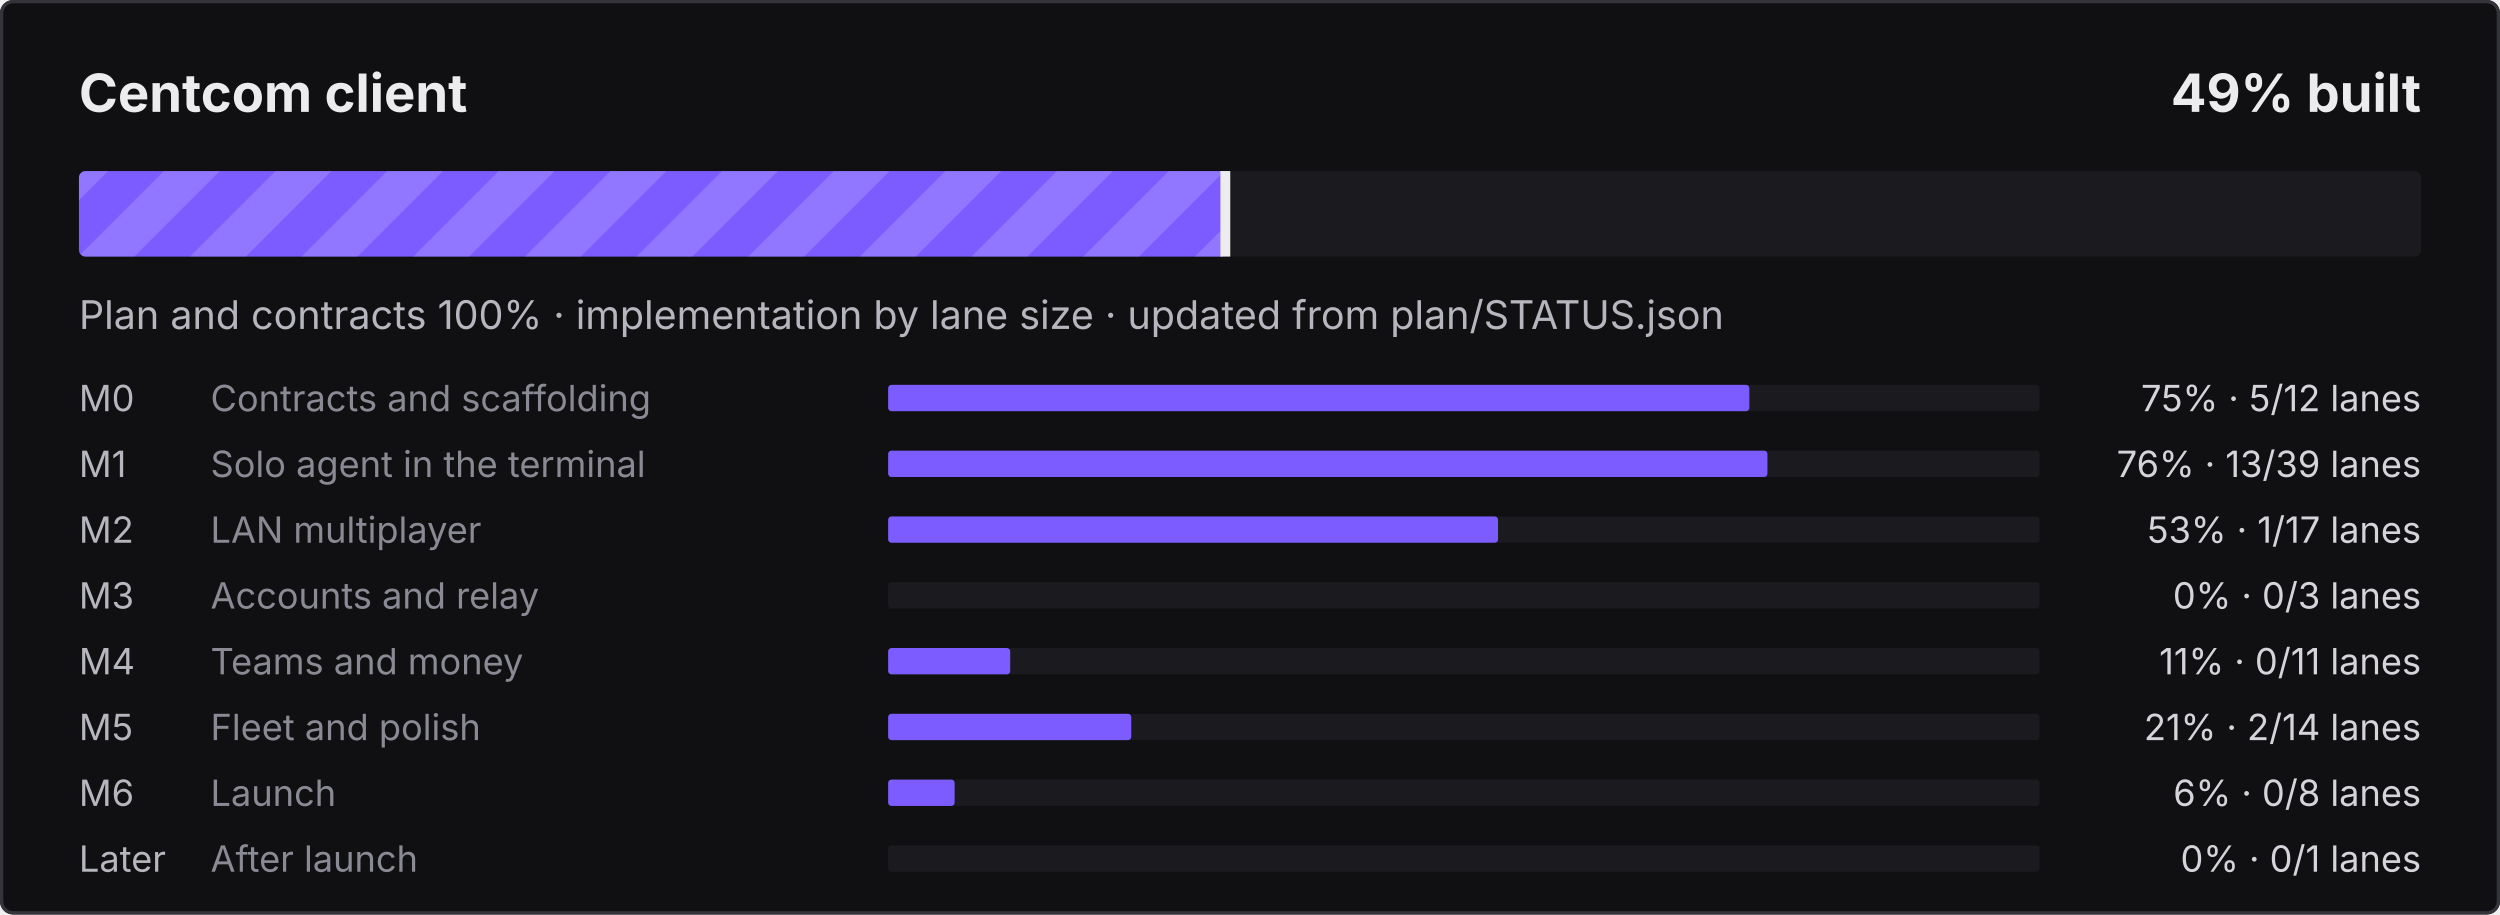
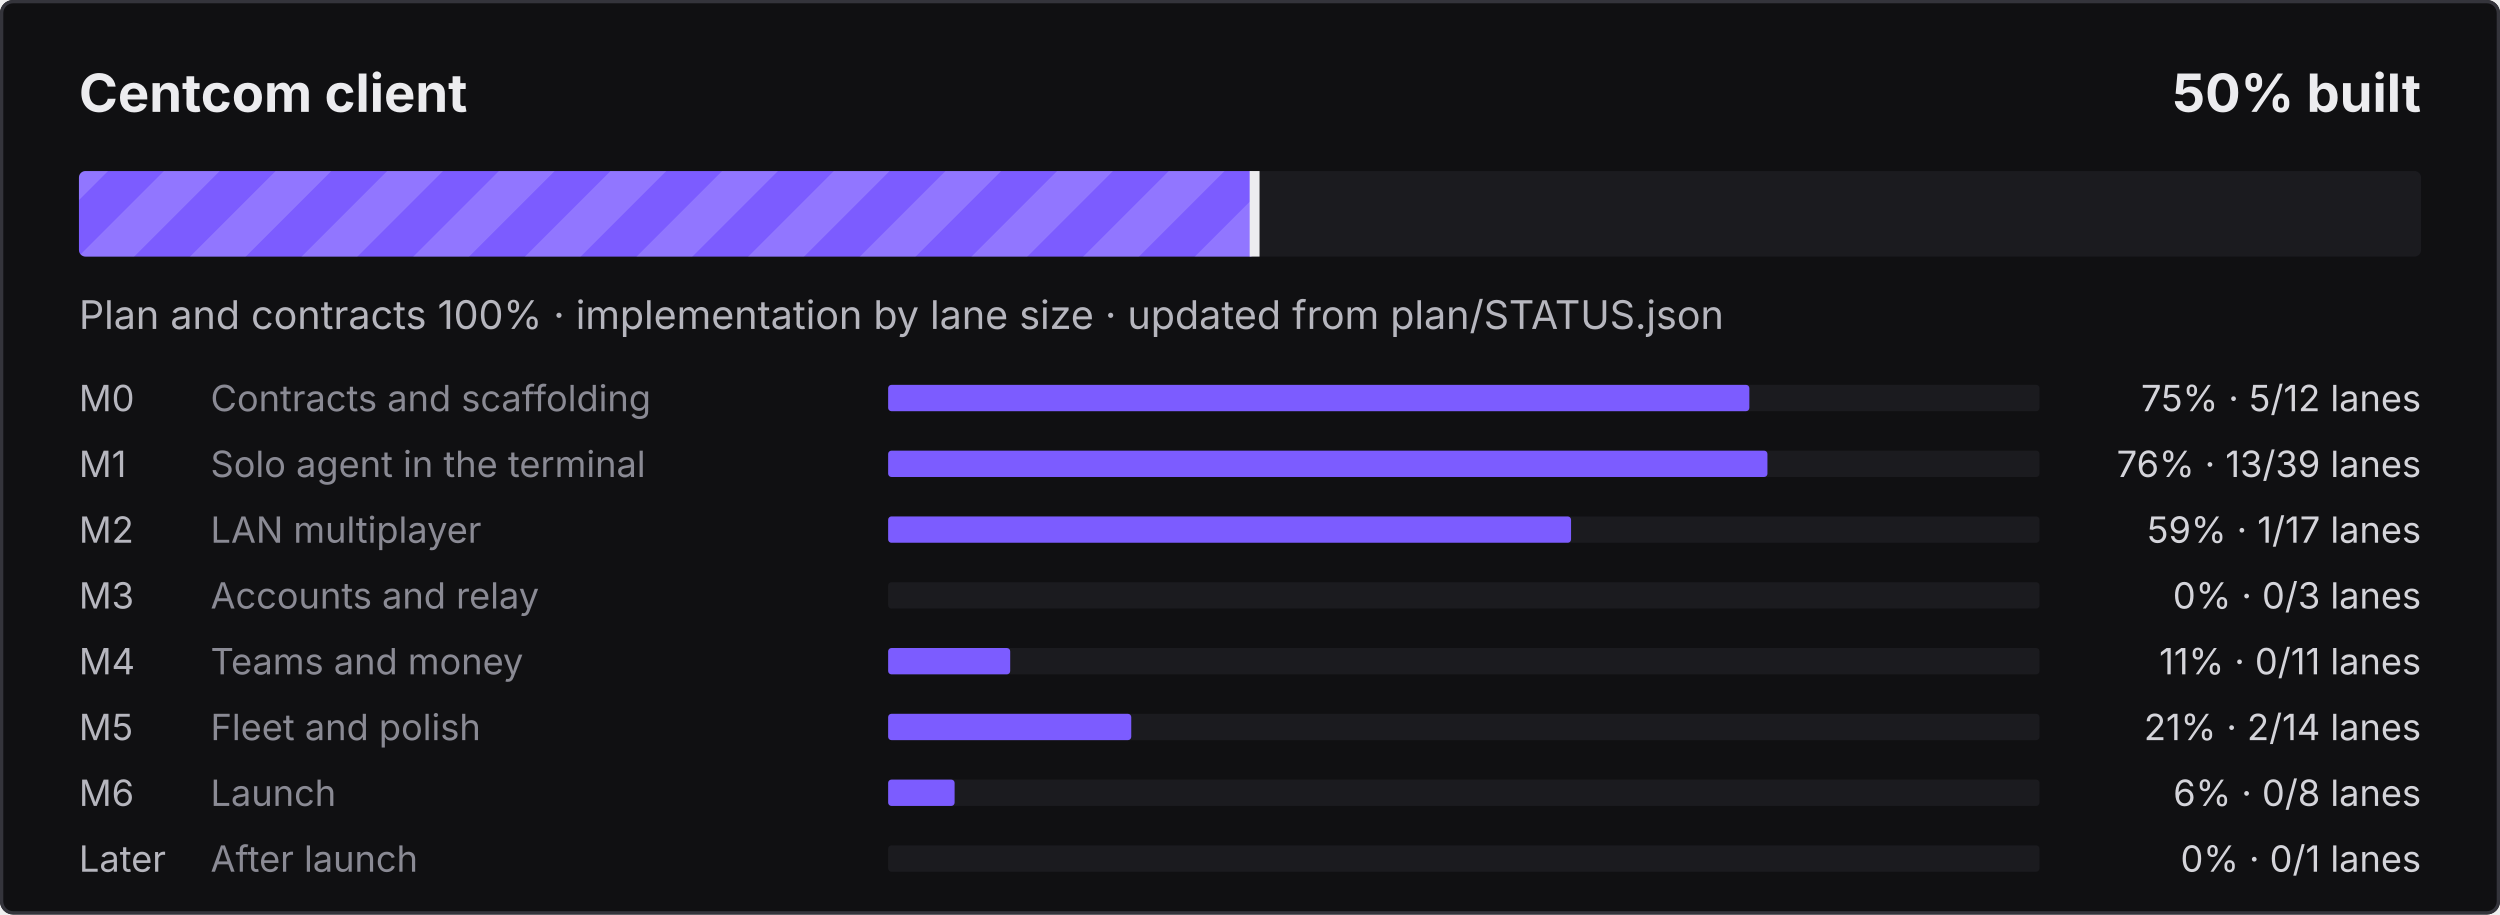
- <svg xmlns="http://www.w3.org/2000/svg" width="760" height="278" viewBox="0 0 760 278" role="img" aria-label="Centcom client: 49% built">
+ <svg xmlns="http://www.w3.org/2000/svg" width="760" height="278" viewBox="0 0 760 278" role="img" aria-label="Centcom client: 50% built">
  <defs>
    <pattern id="s" width="24" height="24" patternUnits="userSpaceOnUse" patternTransform="rotate(45)">
      <rect width="12" height="24" fill="#fff" fill-opacity=".16" />
    </pattern>
    <clipPath id="c">
      <rect x="24" y="52" width="712" height="26" rx="2" />
    </clipPath>
  </defs>
  <style>@keyframes mv{to{transform:translateX(24px)}}
.st{animation:mv .9s linear infinite}text{font-family:ui-sans-serif,system-ui,-apple-system,"Segoe UI",sans-serif}
@media (prefers-reduced-motion:reduce){.st{animation:none}}</style>
  <rect width="760" height="278" rx="4" fill="#101012" />
  <rect x=".5" y=".5" width="759" height="277" rx="3.5" fill="none" stroke="#34343B" />
  <text x="24" y="34" fill="#ECECEF" font-size="16" font-weight="700">Centcom client</text>
-   <text x="736" y="34" fill="#ECECEF" font-size="16" font-weight="700" text-anchor="end">49% built</text>
+   <text x="736" y="34" fill="#ECECEF" font-size="16" font-weight="700" text-anchor="end">50% built</text>
  <rect x="24" y="52" width="712" height="26" rx="2" fill="#1B1B1F" />
  <clipPath id="cf">
-     <rect x="24" y="52" width="349.0" height="26" rx="2" />
+     <rect x="24" y="52" width="357.9" height="26" rx="2" />
  </clipPath>
  <g clip-path="url(#cf)">
-     <rect x="24" y="52" width="349.0" height="26" fill="#7C5CFF" />
-     <rect x="0" y="52" width="397.0" height="26" fill="url(#s)" class="st" />
+     <rect x="24" y="52" width="357.9" height="26" fill="#7C5CFF" />
+     <rect x="0" y="52" width="405.9" height="26" fill="url(#s)" class="st" />
  </g>
-   <rect x="371.0" y="52" width="3" height="26" fill="#ECECEF" />
+   <rect x="379.9" y="52" width="3" height="26" fill="#ECECEF" />
  <text x="24" y="100" fill="#B6B6BE" font-size="12">Plan and contracts 100% · implementation by lane size · updated from plan/STATUS.json</text>
  <text x="24" y="125" fill="#B6B6BE" font-size="11">M0</text>
  <text x="64" y="125" fill="#8A8A94" font-size="11">Contracts and scaffolding</text>
  <rect x="270" y="117" width="350" height="8" rx="1" fill="#1B1B1F" />
  <rect x="270" y="117" width="261.8" height="8" rx="1" fill="#7C5CFF" />
  <text x="736" y="125" fill="#D4D4DA" font-size="11" text-anchor="end">75% · 5/12 lanes</text>
  <text x="24" y="145" fill="#B6B6BE" font-size="11">M1</text>
  <text x="64" y="145" fill="#8A8A94" font-size="11">Solo agent in the terminal</text>
  <rect x="270" y="137" width="350" height="8" rx="1" fill="#1B1B1F" />
  <rect x="270" y="137" width="267.3" height="8" rx="1" fill="#7C5CFF" />
  <text x="736" y="145" fill="#D4D4DA" font-size="11" text-anchor="end">76% · 13/39 lanes</text>
  <text x="24" y="165" fill="#B6B6BE" font-size="11">M2</text>
  <text x="64" y="165" fill="#8A8A94" font-size="11">LAN multiplayer</text>
  <rect x="270" y="157" width="350" height="8" rx="1" fill="#1B1B1F" />
-   <rect x="270" y="157" width="185.4" height="8" rx="1" fill="#7C5CFF" />
-   <text x="736" y="165" fill="#D4D4DA" font-size="11" text-anchor="end">53% · 1/17 lanes</text>
+   <rect x="270" y="157" width="207.6" height="8" rx="1" fill="#7C5CFF" />
+   <text x="736" y="165" fill="#D4D4DA" font-size="11" text-anchor="end">59% · 1/17 lanes</text>
  <text x="24" y="185" fill="#B6B6BE" font-size="11">M3</text>
  <text x="64" y="185" fill="#8A8A94" font-size="11">Accounts and relay</text>
  <rect x="270" y="177" width="350" height="8" rx="1" fill="#1B1B1F" />
  <text x="736" y="185" fill="#D4D4DA" font-size="11" text-anchor="end">0% · 0/3 lanes</text>
  <text x="24" y="205" fill="#B6B6BE" font-size="11">M4</text>
  <text x="64" y="205" fill="#8A8A94" font-size="11">Teams and money</text>
  <rect x="270" y="197" width="350" height="8" rx="1" fill="#1B1B1F" />
  <rect x="270" y="197" width="37.1" height="8" rx="1" fill="#7C5CFF" />
  <text x="736" y="205" fill="#D4D4DA" font-size="11" text-anchor="end">11% · 0/11 lanes</text>
  <text x="24" y="225" fill="#B6B6BE" font-size="11">M5</text>
  <text x="64" y="225" fill="#8A8A94" font-size="11">Fleet and polish</text>
  <rect x="270" y="217" width="350" height="8" rx="1" fill="#1B1B1F" />
  <rect x="270" y="217" width="73.9" height="8" rx="1" fill="#7C5CFF" />
  <text x="736" y="225" fill="#D4D4DA" font-size="11" text-anchor="end">21% · 2/14 lanes</text>
  <text x="24" y="245" fill="#B6B6BE" font-size="11">M6</text>
  <text x="64" y="245" fill="#8A8A94" font-size="11">Launch</text>
  <rect x="270" y="237" width="350" height="8" rx="1" fill="#1B1B1F" />
  <rect x="270" y="237" width="20.2" height="8" rx="1" fill="#7C5CFF" />
  <text x="736" y="245" fill="#D4D4DA" font-size="11" text-anchor="end">6% · 0/8 lanes</text>
  <text x="24" y="265" fill="#B6B6BE" font-size="11">Later</text>
  <text x="64" y="265" fill="#8A8A94" font-size="11">After launch</text>
  <rect x="270" y="257" width="350" height="8" rx="1" fill="#1B1B1F" />
  <text x="736" y="265" fill="#D4D4DA" font-size="11" text-anchor="end">0% · 0/1 lanes</text>
</svg>
